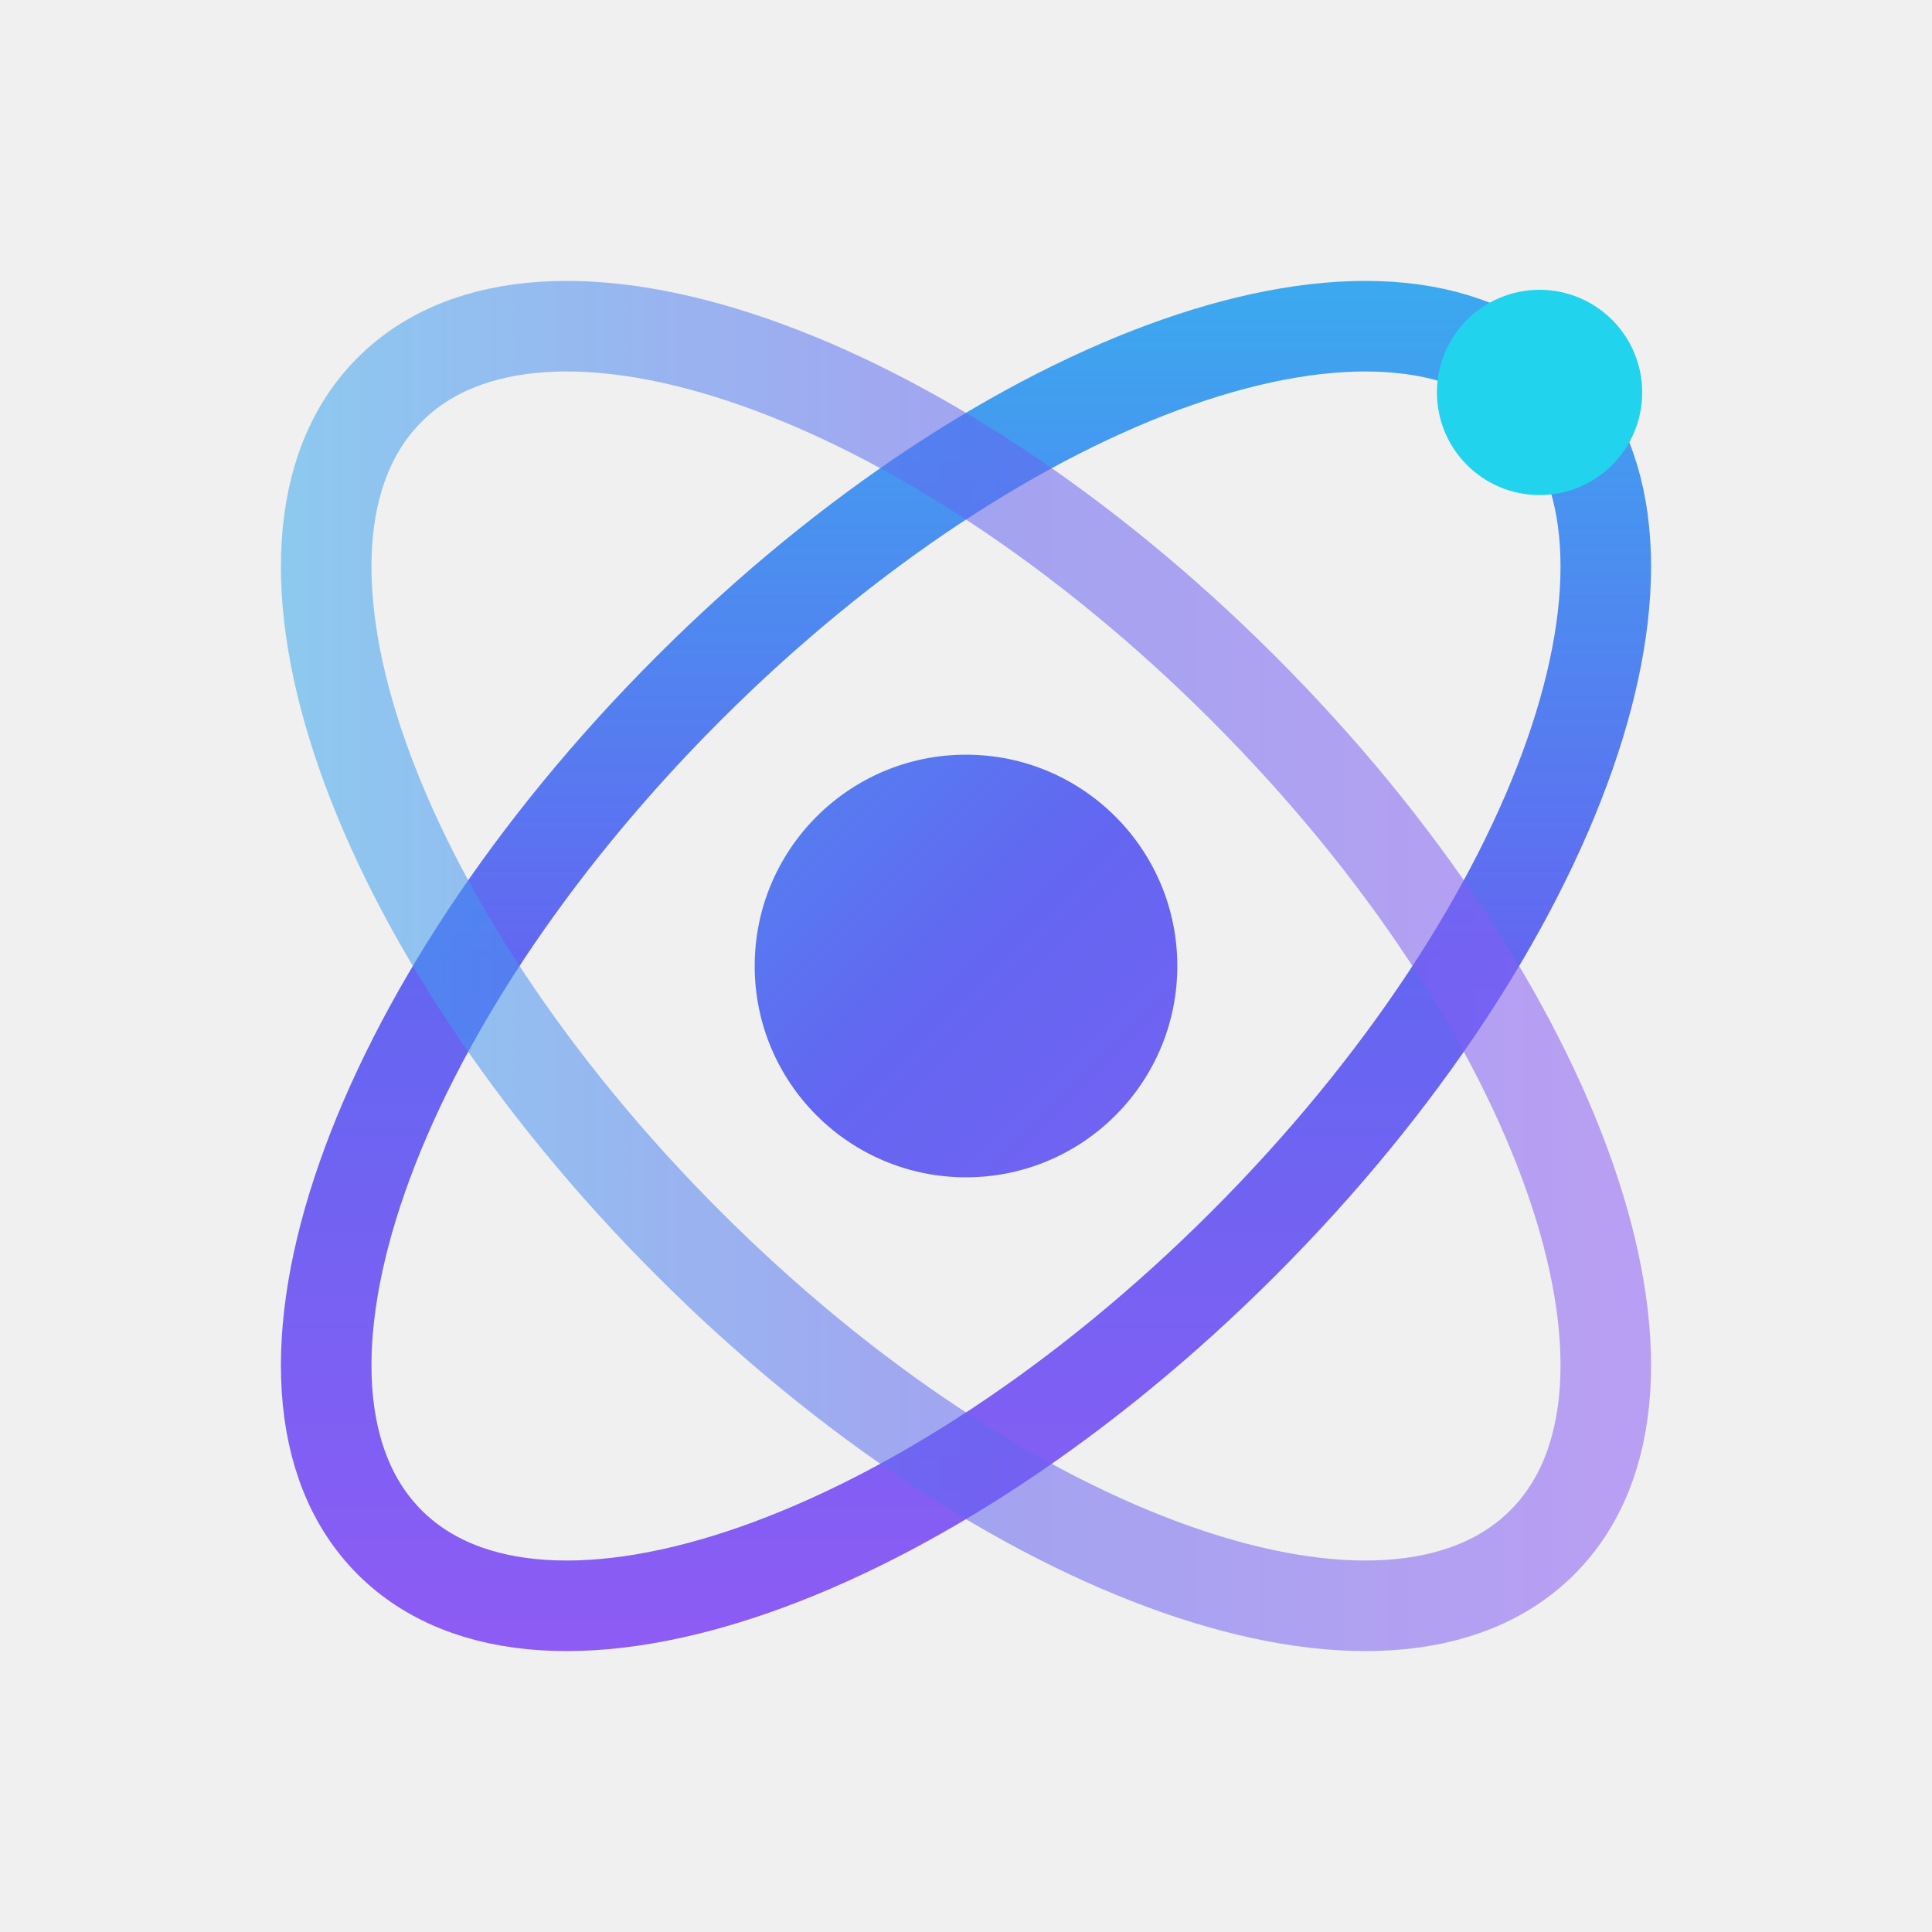
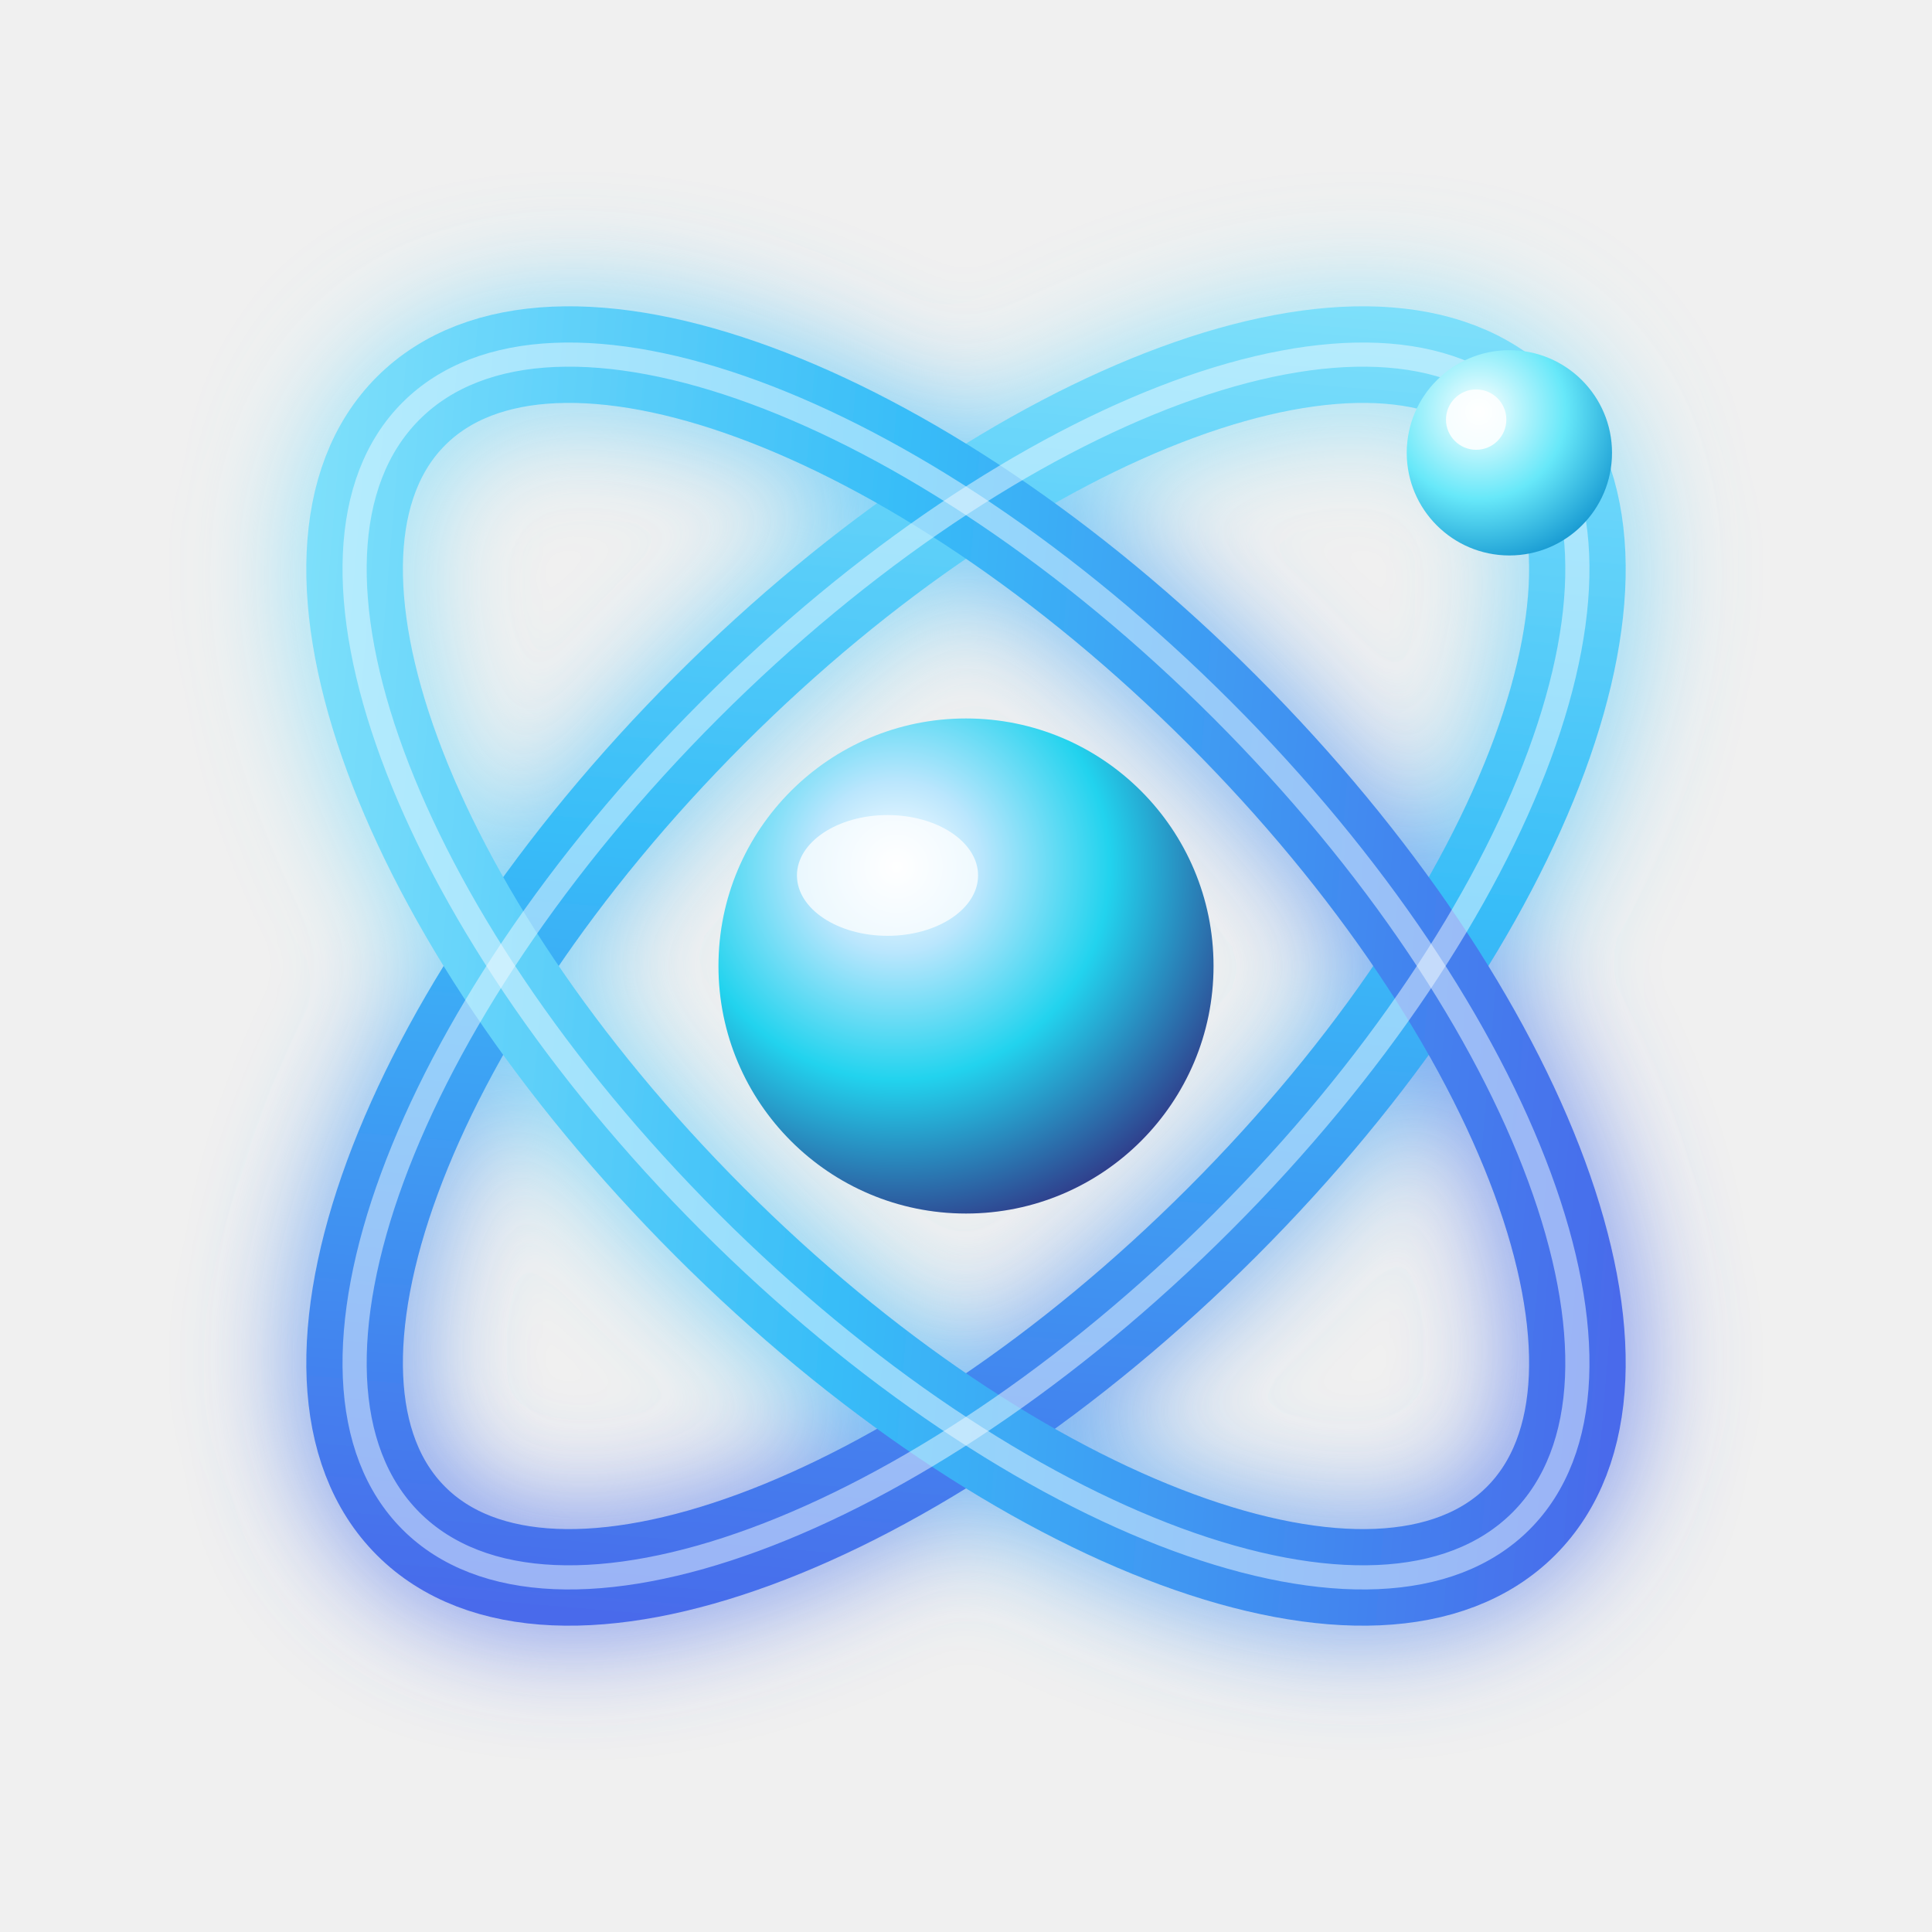
- <svg xmlns="http://www.w3.org/2000/svg" width="64" height="64" viewBox="0 0 64 64" fill="none" role="img" aria-label="QuantumVentures">
+ <svg xmlns="http://www.w3.org/2000/svg" width="64" height="64" viewBox="0 0 64 64" fill="none" role="img" aria-label="Quantum Ventures">
  <defs>
-     <linearGradient id="qg" x1="6" y1="6" x2="58" y2="58" gradientUnits="userSpaceOnUse">
-       <stop stop-color="#22d3ee" />
-       <stop offset="0.5" stop-color="#6366f1" />
-       <stop offset="1" stop-color="#a855f7" />
+     <linearGradient id="qvOrbit" x1="10" y1="6" x2="54" y2="58" gradientUnits="userSpaceOnUse">
+       <stop stop-color="#a5f3fc" />
+       <stop offset="0.45" stop-color="#38bdf8" />
+       <stop offset="1" stop-color="#4f46e5" />
    </linearGradient>
+     <radialGradient id="qvNucleus" cx="0.36" cy="0.3" r="0.78">
+       <stop stop-color="#ffffff" />
+       <stop offset="0.22" stop-color="#bae6fd" />
+       <stop offset="0.55" stop-color="#22d3ee" />
+       <stop offset="1" stop-color="#312e81" />
+     </radialGradient>
+     <radialGradient id="qvElectron" cx="0.35" cy="0.3" r="0.85">
+       <stop stop-color="#ffffff" />
+       <stop offset="0.5" stop-color="#67e8f9" />
+       <stop offset="1" stop-color="#0284c7" />
+     </radialGradient>
+     <filter id="qvGlow" x="-60%" y="-60%" width="220%" height="220%">
+       <feGaussianBlur stdDeviation="1.9" result="b" />
+       <feMerge>
+         <feMergeNode in="b" />
+         <feMergeNode in="SourceGraphic" />
+       </feMerge>
+     </filter>
  </defs>
-   <ellipse cx="32" cy="32" rx="13" ry="27" transform="rotate(45 32 32)" stroke="url(#qg)" stroke-width="3" />
-   <ellipse cx="32" cy="32" rx="13" ry="27" transform="rotate(-45 32 32)" stroke="url(#qg)" stroke-width="3" opacity="0.55" />
-   <circle cx="32" cy="32" r="7" fill="url(#qg)" />
-   <circle cx="51" cy="13" r="3.4" fill="#22d3ee" />
+   <g filter="url(#qvGlow)">
+     <ellipse cx="32" cy="32" rx="12" ry="26" transform="rotate(45 32 32)" fill="none" stroke="url(#qvOrbit)" stroke-width="3.2" />
+     <ellipse cx="32" cy="32" rx="12" ry="26" transform="rotate(-45 32 32)" fill="none" stroke="url(#qvOrbit)" stroke-width="3.2" />
+     <ellipse cx="32" cy="32" rx="12" ry="26" transform="rotate(45 32 32)" fill="none" stroke="#f0f9ff" stroke-width="0.8" opacity="0.5" />
+     <ellipse cx="32" cy="32" rx="12" ry="26" transform="rotate(-45 32 32)" fill="none" stroke="#f0f9ff" stroke-width="0.8" opacity="0.5" />
+   </g>
+   <circle cx="50" cy="15" r="3.4" fill="url(#qvElectron)" />
+   <circle cx="48.9" cy="13.9" r="1" fill="#ffffff" opacity="0.85" />
+   <circle cx="32" cy="32" r="8.2" fill="url(#qvNucleus)" />
+   <ellipse cx="29.4" cy="29" rx="3" ry="2" fill="#ffffff" opacity="0.75" />
</svg>
